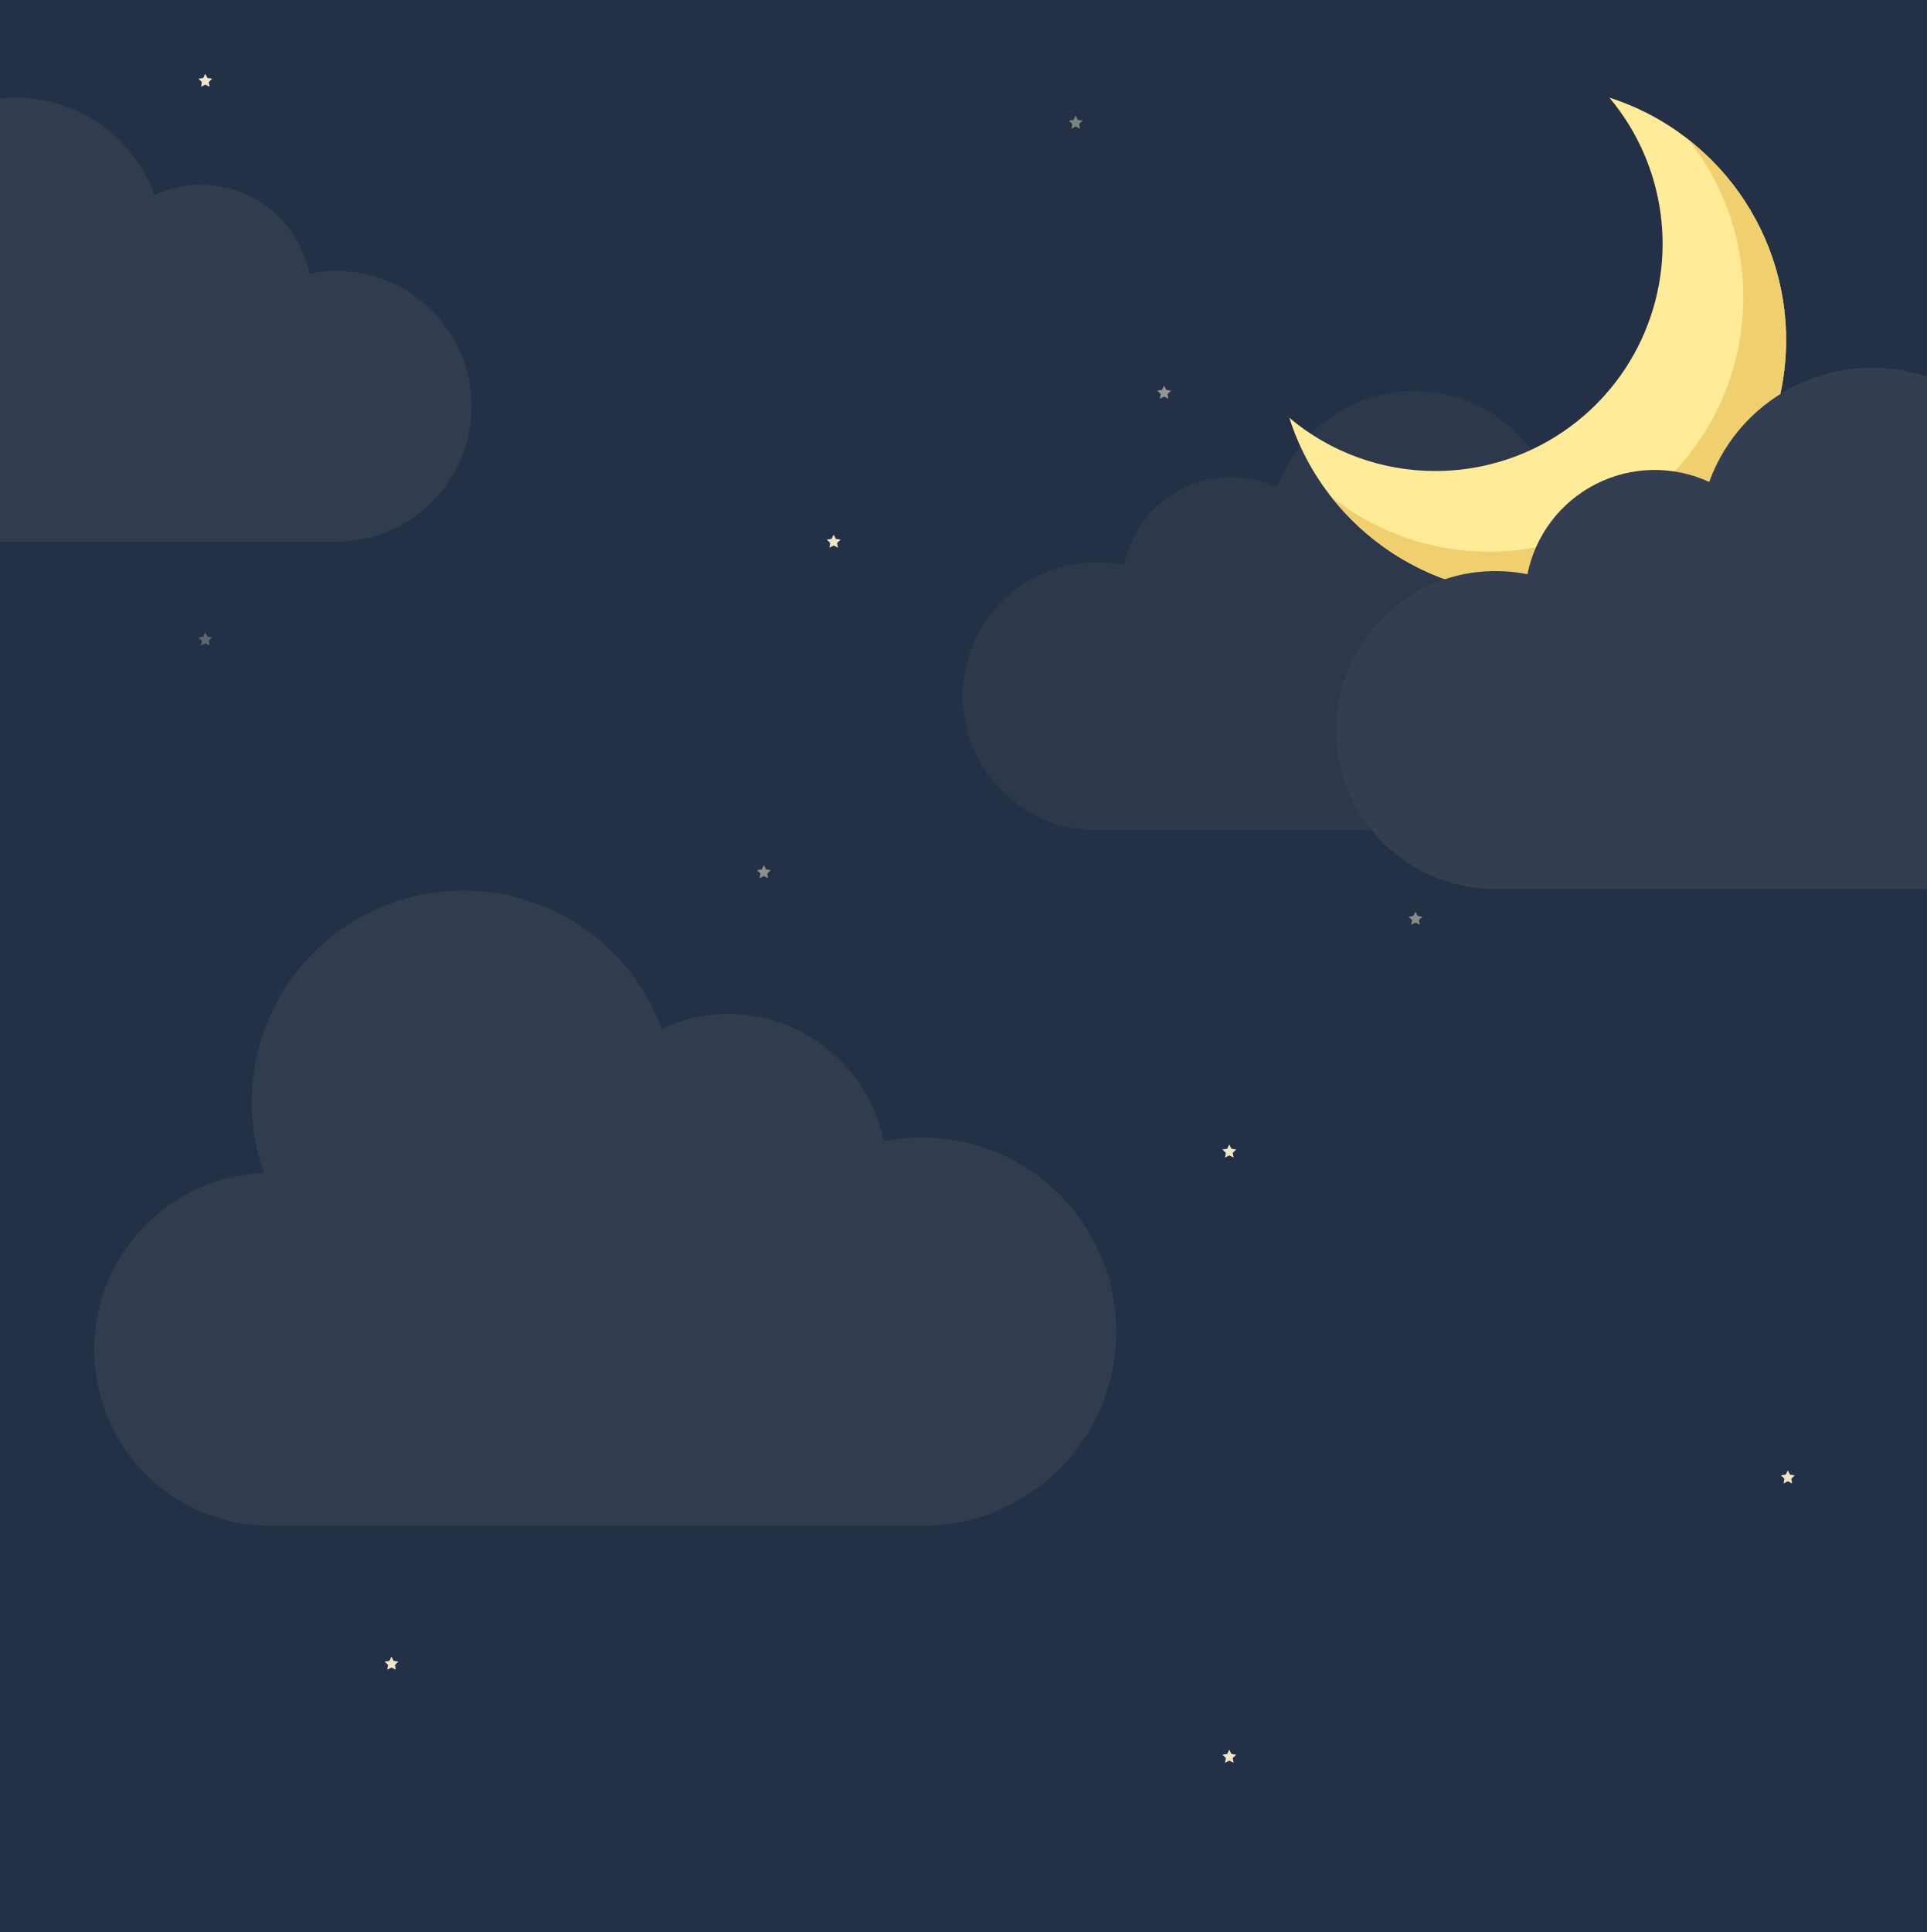
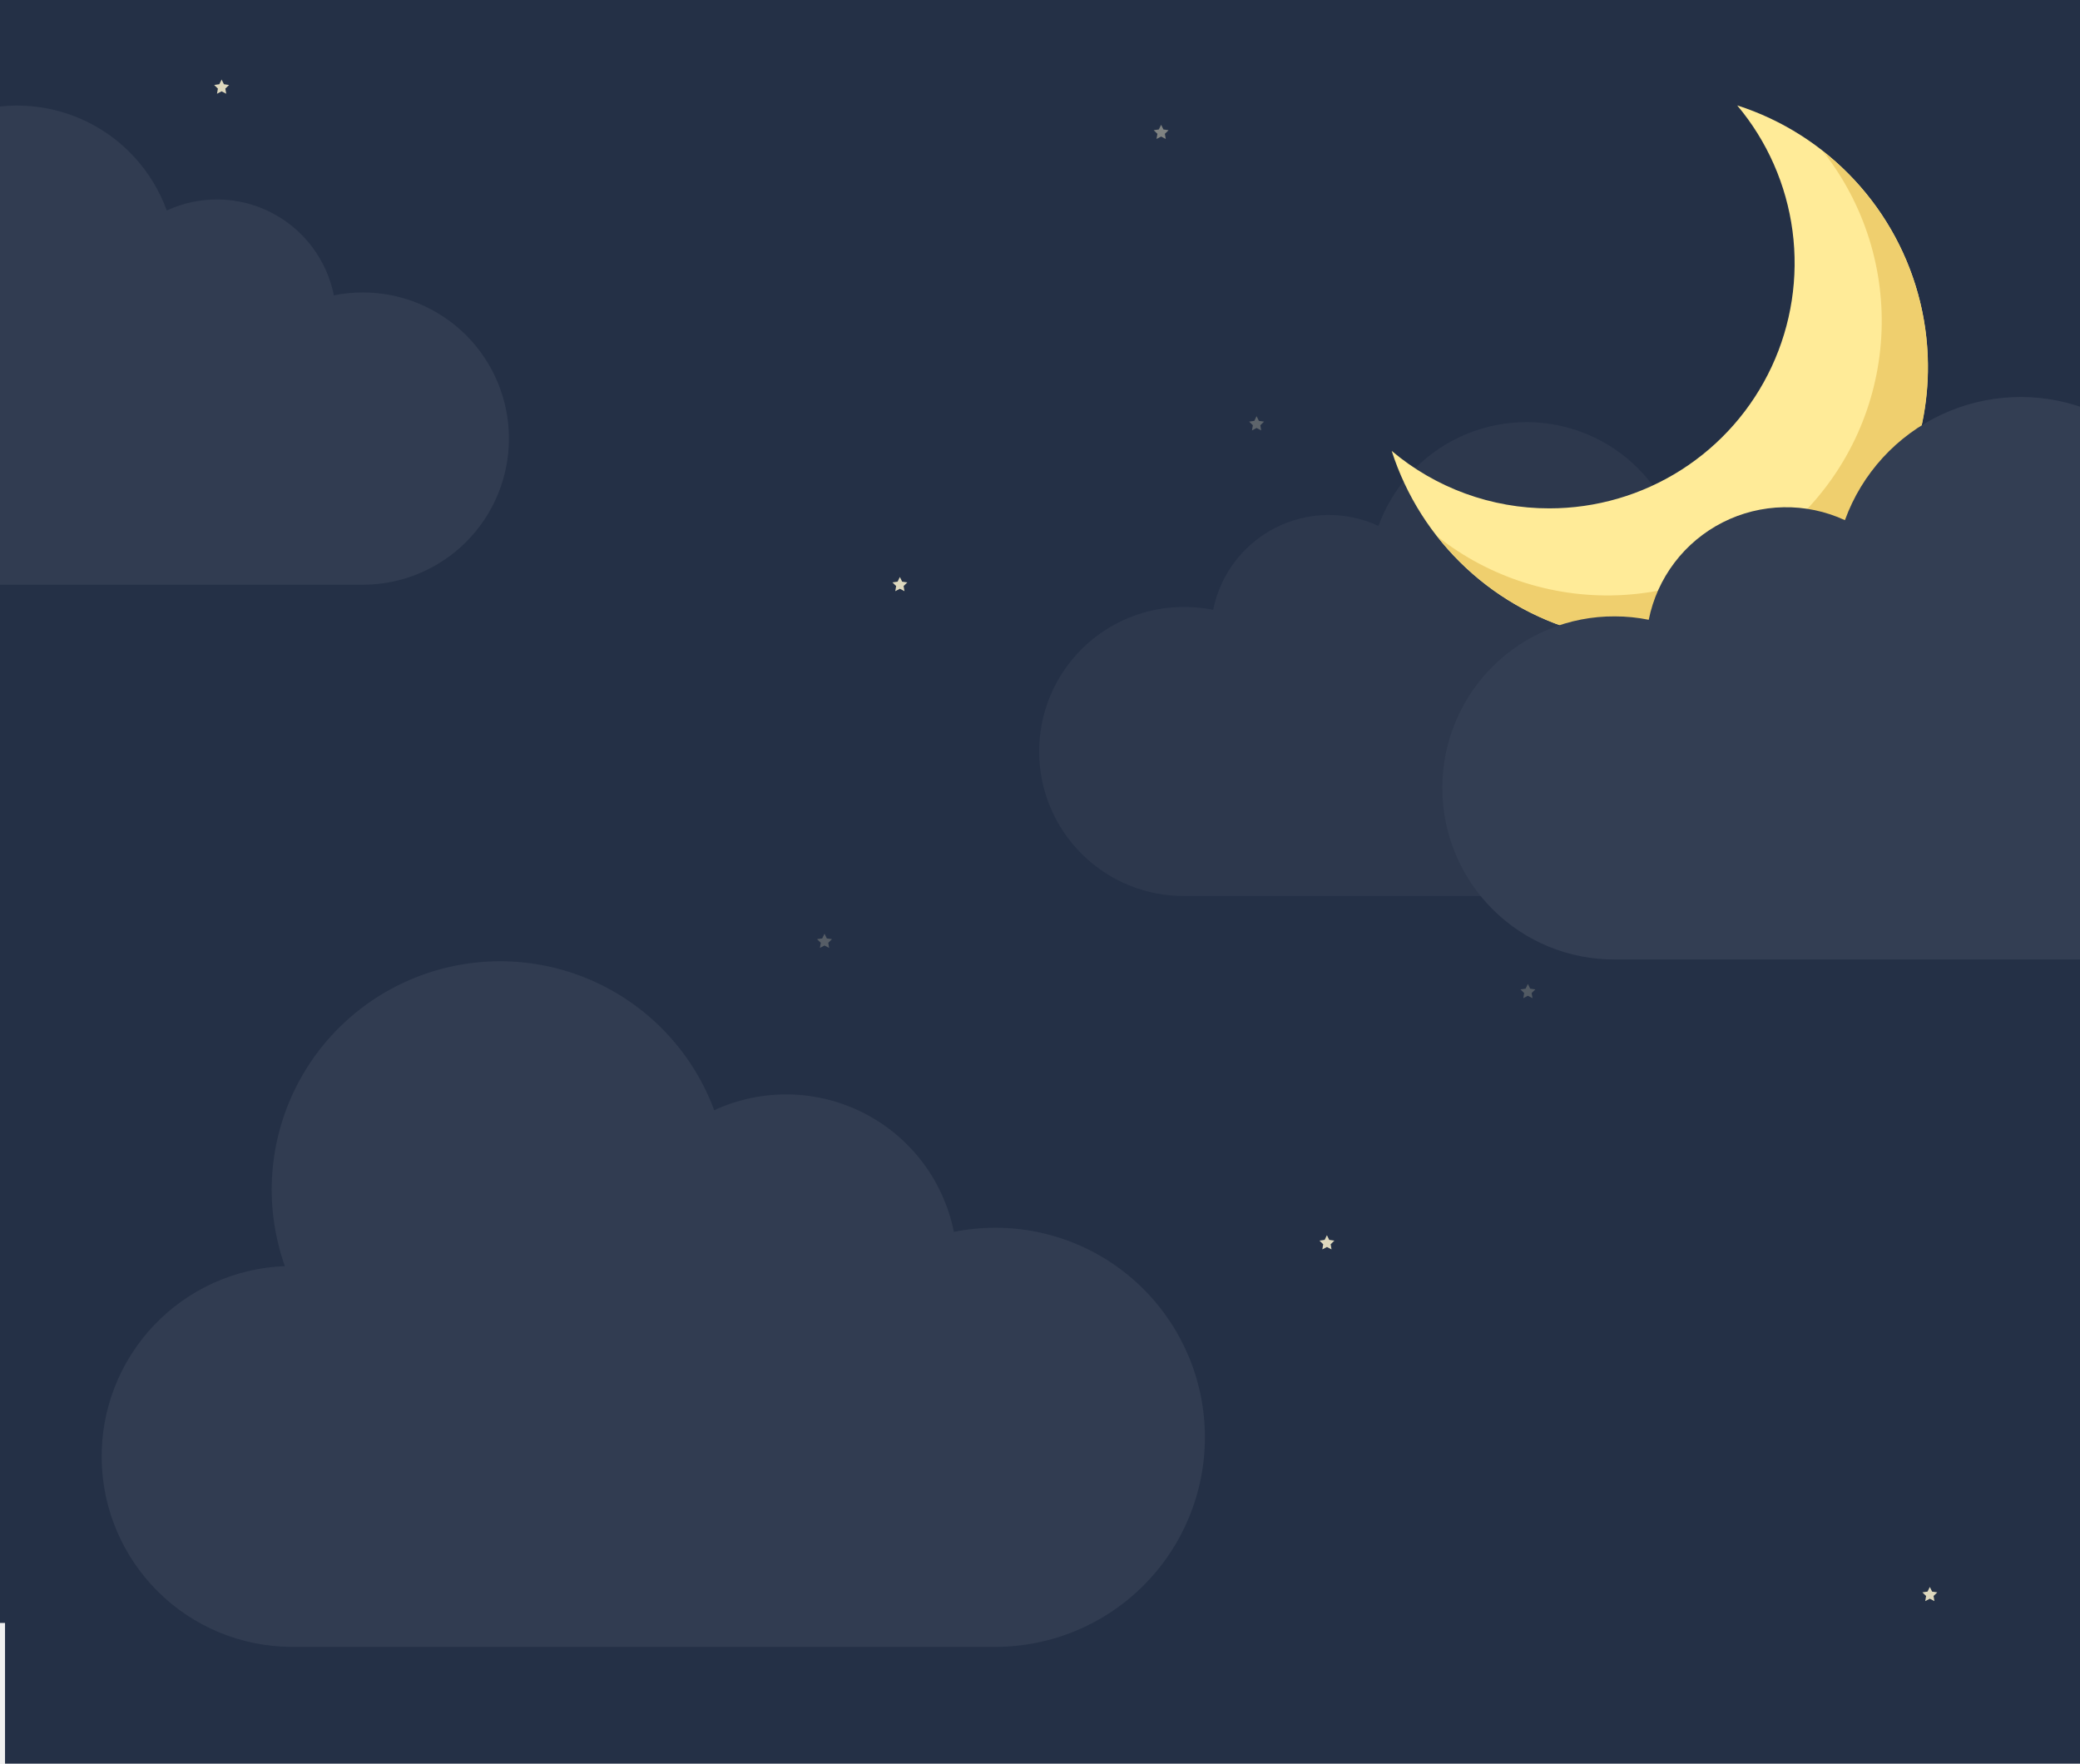
- <svg xmlns="http://www.w3.org/2000/svg" width="414" height="415" viewBox="0 0 414 415">
-   <defs>
-     <clipPath id="clip-night">
-       <rect width="414" height="415" />
-     </clipPath>
-   </defs>
-   <g id="night" clip-path="url(#clip-night)">
-     <rect width="414" height="415" fill="#243046" />
-     <path id="cloud" d="M178.116,53.739a41.653,41.653,0,0,0-8.258.826,34.058,34.058,0,0,0-47.7-24.214A45.459,45.459,0,0,0,36.7,61.377a37.9,37.9,0,0,0,1.139,75.772h140.28a41.7,41.7,0,1,0,0-83.41Zm0,0" transform="translate(20.001 190.608)" fill="#fff" opacity="0.06" />
-     <path id="cloud-2" data-name="cloud" d="M28.765,37.187a28.73,28.73,0,0,1,5.7.569,23.491,23.491,0,0,1,32.9-16.7,31.355,31.355,0,1,1,58.946,21.4,26.138,26.138,0,0,1-.785,52.263H28.765a28.766,28.766,0,1,1,0-57.531Zm0,0" transform="translate(207.001 83.608)" fill="#fff" opacity="0.04" />
-     <g id="moon" transform="translate(277 20.965)">
-       <path id="Path_1" data-name="Path 1" d="M31.37,80.21a48.813,48.813,0,0,0,37.4-80.2A54.671,54.671,0,1,1,0,68.776,48.612,48.612,0,0,0,31.37,80.21Z" fill="#ffeb98" />
-       <path id="Path_2" data-name="Path 2" d="M119.487,42.776a54.619,54.619,0,0,1-76.7,76.7,54.628,54.628,0,1,0,76.7-76.7Z" transform="translate(-33.646 -33.634)" fill="#efcf6e" />
-     </g>
-     <path id="cloud-3" data-name="cloud" d="M34.141,44.064a34.1,34.1,0,0,1,6.761.676A27.881,27.881,0,0,1,79.951,24.917a37.215,37.215,0,0,1,69.962,25.4,31.023,31.023,0,0,1-.932,62.03H34.141a34.142,34.142,0,1,1,0-68.283Zm0,0" transform="translate(287.26 78.608)" fill="#333e53" />
-     <path id="cloud-4" data-name="cloud" d="M124.215,37.595a29.048,29.048,0,0,0-5.759.576A23.751,23.751,0,0,0,85.191,21.284a31.7,31.7,0,0,0-59.6,21.638,26.428,26.428,0,0,0,.794,52.842h97.829a29.084,29.084,0,1,0,0-58.169Zm0,0" transform="translate(-51.999 20.608)" fill="#fff" opacity="0.06" />
-     <g id="Group_1" data-name="Group 1" transform="translate(-55 31.992)" opacity="0.92">
-       <path id="Path_4" data-name="Path 4" d="M234.109,82.84l.459.93,1.027.149-.743.724.176,1.022-.918-.482-.918.482.176-1.022-.743-.724,1.027-.149Z" fill="#fff6d2" />
-     </g>
-     <g id="Group_2" data-name="Group 2" transform="translate(16 -0.008)" opacity="0.51">
-       <path id="Path_4-2" data-name="Path 4" d="M234.109,82.84l.459.93,1.027.149-.743.724.176,1.022-.918-.482-.918.482.176-1.022-.743-.724,1.027-.149Z" fill="#fff6d2" />
-     </g>
-     <g id="Group_4" data-name="Group 4" transform="translate(-190 52.992)" opacity="0.26">
-       <path id="Path_4-3" data-name="Path 4" d="M234.109,82.84l.459.93,1.027.149-.743.724.176,1.022-.918-.482-.918.482.176-1.022-.743-.724,1.027-.149Z" fill="#fff6d2" />
-     </g>
-     <g id="Group_6" data-name="Group 6" transform="translate(-190 -67.008)" opacity="0.92">
-       <path id="Path_4-4" data-name="Path 4" d="M234.109,82.84l.459.93,1.027.149-.743.724.176,1.022-.918-.482-.918.482.176-1.022-.743-.724,1.027-.149Z" fill="#fff6d2" />
-     </g>
-     <g id="Group_7" data-name="Group 7" transform="translate(-3 -58.008)" opacity="0.92">
-       <path id="Path_4-5" data-name="Path 4" d="M234.109,82.84l.459.93,1.027.149-.743.724.176,1.022-.918-.482-.918.482.176-1.022-.743-.724,1.027-.149Z" fill="#fff6d2" opacity="0.45" />
-     </g>
-     <g id="Group_9" data-name="Group 9" transform="translate(-70 102.992)" opacity="0.48">
-       <path id="Path_4-6" data-name="Path 4" d="M234.109,82.84l.459.93,1.027.149-.743.724.176,1.022-.918-.482-.918.482.176-1.022-.743-.724,1.027-.149Z" fill="#fff6d2" />
-     </g>
-     <g id="Group_10" data-name="Group 10" transform="translate(30 162.992)" opacity="0.92">
-       <path id="Path_4-7" data-name="Path 4" d="M234.109,82.84l.459.93,1.027.149-.743.724.176,1.022-.918-.482-.918.482.176-1.022-.743-.724,1.027-.149Z" fill="#fff6d2" />
-     </g>
-     <g id="Group_11" data-name="Group 11" transform="translate(70 112.992)" opacity="0.46">
-       <path id="Path_4-8" data-name="Path 4" d="M234.109,82.84l.459.93,1.027.149-.743.724.176,1.022-.918-.482-.918.482.176-1.022-.743-.724,1.027-.149Z" fill="#fff6d2" />
-     </g>
-     <g id="Group_13" data-name="Group 13" transform="translate(150 232.992)" opacity="0.92">
-       <path id="Path_4-9" data-name="Path 4" d="M234.109,82.84l.459.93,1.027.149-.743.724.176,1.022-.918-.482-.918.482.176-1.022-.743-.724,1.027-.149Z" fill="#fff6d2" />
-     </g>
-     <g id="Group_14" data-name="Group 14" transform="translate(30 292.992)" opacity="0.92">
-       <path id="Path_4-10" data-name="Path 4" d="M234.109,82.84l.459.93,1.027.149-.743.724.176,1.022-.918-.482-.918.482.176-1.022-.743-.724,1.027-.149Z" fill="#fff6d2" />
-     </g>
-     <g id="Group_15" data-name="Group 15" transform="translate(-150 272.992)" opacity="0.92">
-       <path id="Path_4-11" data-name="Path 4" d="M234.109,82.84l.459.93,1.027.149-.743.724.176,1.022-.918-.482-.918.482.176-1.022-.743-.724,1.027-.149Z" fill="#fff6d2" />
-     </g>
+ <svg xmlns="http://www.w3.org/2000/svg" width="414" height="351" viewBox="0 0 414 351" fill="none">
+   <path d="M414 0H0V323H414V0Z" fill="#243046" />
+   <path d="M415 28H1V351H415V28Z" fill="#243046" />
+   <path opacity="0.06" d="M198.117 244.347C195.344 244.347 192.577 244.623 189.859 245.173C188.847 240.124 186.704 235.371 183.59 231.27C180.476 227.169 176.473 223.828 171.882 221.497C167.29 219.167 162.23 217.907 157.082 217.814C151.934 217.721 146.832 218.796 142.159 220.959C137.985 209.707 129.53 200.561 118.64 195.518C107.749 190.475 95.306 189.944 84.025 194.039C72.743 198.135 63.54 206.526 58.421 217.381C53.302 228.236 52.684 240.676 56.701 251.985C46.805 252.358 37.448 256.59 30.633 263.774C23.817 270.959 20.084 280.526 20.233 290.428C20.382 300.33 24.4 309.78 31.429 316.757C38.457 323.733 47.937 327.682 57.84 327.757H198.12C209.181 327.757 219.789 323.363 227.61 315.542C235.431 307.721 239.825 297.113 239.825 286.052C239.825 274.991 235.431 264.383 227.61 256.562C219.789 248.741 209.181 244.347 198.12 244.347H198.117Z" fill="white" />
+   <path opacity="0.04" d="M235.766 120.795C237.68 120.794 239.59 120.985 241.466 121.364C242.164 117.882 243.643 114.604 245.79 111.775C247.938 108.947 250.699 106.643 253.866 105.035C257.033 103.428 260.523 102.559 264.073 102.495C267.624 102.431 271.143 103.172 274.366 104.664C275.771 100.794 277.925 97.238 280.704 94.2C283.484 91.162 286.834 88.701 290.564 86.957C294.295 85.214 298.332 84.223 302.446 84.04C306.559 83.857 310.669 84.486 314.539 85.891C318.409 87.296 321.965 89.45 325.003 92.229C328.041 95.009 330.502 98.359 332.246 102.089C333.989 105.82 334.98 109.857 335.163 113.971C335.346 118.084 334.717 122.194 333.312 126.064C340.166 126.28 346.661 129.181 351.396 134.142C356.131 139.102 358.727 145.725 358.624 152.582C358.521 159.438 355.727 165.98 350.845 170.796C345.964 175.612 339.385 178.317 332.527 178.327H235.766C231.974 178.349 228.215 177.622 224.706 176.186C221.196 174.751 218.005 172.635 215.316 169.962C212.627 167.289 210.493 164.11 209.036 160.609C207.58 157.108 206.83 153.353 206.83 149.562C206.83 145.77 207.58 142.015 209.036 138.514C210.493 135.013 212.627 131.834 215.316 129.161C218.005 126.488 221.196 124.372 224.706 122.937C228.215 121.501 231.974 120.774 235.766 120.796V120.795Z" fill="white" />
+   <path d="M308.37 101.175C317.664 101.178 326.766 98.528 334.606 93.535C342.446 88.543 348.697 81.416 352.625 72.992C356.553 64.569 357.995 55.199 356.781 45.984C355.566 36.77 351.746 28.093 345.77 20.975C354.691 23.84 362.727 28.95 369.105 35.814C375.483 42.679 379.99 51.067 382.192 60.175C384.395 69.282 384.22 78.803 381.684 87.824C379.148 96.844 374.337 105.062 367.711 111.687C361.085 118.313 352.867 123.124 343.847 125.659C334.826 128.195 325.305 128.369 316.198 126.166C307.09 123.962 298.702 119.455 291.838 113.077C284.974 106.698 279.865 98.663 277 89.741C285.779 97.136 296.891 101.187 308.37 101.175V101.175Z" fill="#FFEB98" />
+   <path d="M362.841 30.107C371.107 40.611 375.235 53.781 374.443 67.124C373.65 80.467 367.993 93.056 358.541 102.507C349.09 111.959 336.501 117.616 323.158 118.409C309.815 119.201 296.645 115.073 286.141 106.807C290.911 112.885 296.915 117.882 303.758 121.468C310.602 125.054 318.128 127.148 325.84 127.611C333.552 128.075 341.274 126.897 348.497 124.156C355.721 121.415 362.28 117.172 367.743 111.709C373.206 106.246 377.449 99.687 380.19 92.463C382.931 85.24 384.109 77.518 383.645 69.806C383.182 62.094 381.088 54.568 377.502 47.724C373.916 40.881 368.919 34.877 362.841 30.107V30.107Z" fill="#EFCF6E" />
+   <path d="M321.401 122.672C323.672 122.672 325.936 122.898 328.162 123.348C328.99 119.215 330.745 115.324 333.294 111.966C335.843 108.609 339.12 105.874 342.879 103.966C346.637 102.058 350.78 101.027 354.994 100.951C359.209 100.874 363.386 101.754 367.211 103.525C370.579 94.248 377.495 86.688 386.437 82.509C395.379 78.331 405.614 77.876 414.892 81.244C424.17 84.612 431.729 91.528 435.908 100.47C440.086 109.412 440.541 119.647 437.173 128.925C445.305 129.186 453.009 132.631 458.626 138.518C464.242 144.405 467.32 152.263 467.198 160.398C467.076 168.534 463.763 176.295 457.972 182.011C452.182 187.727 444.377 190.939 436.241 190.955H321.401C316.902 190.979 312.442 190.114 308.279 188.409C304.115 186.705 300.33 184.194 297.14 181.021C293.95 177.848 291.418 174.076 289.691 169.922C287.963 165.767 287.074 161.313 287.074 156.813C287.074 152.314 287.963 147.86 289.691 143.705C291.418 139.551 293.95 135.779 297.14 132.606C300.33 129.433 304.115 126.922 308.279 125.218C312.442 123.513 316.902 122.648 321.401 122.672V122.672Z" fill="#333E53" />
+   <path opacity="0.06" d="M72.216 58.203C70.282 58.203 68.353 58.396 66.457 58.779C65.751 55.258 64.257 51.943 62.085 49.083C59.914 46.223 57.122 43.893 53.92 42.267C50.718 40.642 47.19 39.764 43.599 39.699C40.009 39.634 36.451 40.384 33.192 41.892C30.323 33.989 24.431 27.549 16.814 23.989C9.196 20.429 0.476 20.042 -7.427 22.911C-15.331 25.78 -21.77 31.672 -25.33 39.289C-28.89 46.907 -29.277 55.627 -26.408 63.53C-33.334 63.755 -39.894 66.691 -44.676 71.706C-49.458 76.72 -52.079 83.413 -51.975 90.341C-51.871 97.27 -49.05 103.88 -44.12 108.749C-39.189 113.618 -32.543 116.355 -25.614 116.372H72.215C79.929 116.372 87.326 113.308 92.781 107.853C98.235 102.399 101.299 95.001 101.299 87.287C101.299 79.574 98.235 72.176 92.781 66.722C87.326 61.267 79.929 58.203 72.215 58.203H72.216Z" fill="white" />
+   <g opacity="0.92">
+     <path opacity="0.92" d="M179.109 114.832L179.568 115.762L180.595 115.911L179.852 116.635L180.028 117.657L179.11 117.175L178.192 117.657L178.368 116.635L177.625 115.911L178.652 115.762L179.109 114.832Z" fill="#FFF6D2" />
+   </g>
+   <g opacity="0.51">
+     <path opacity="0.51" d="M250.109 82.832L250.568 83.762L251.595 83.911L250.852 84.635L251.028 85.657L250.11 85.175L249.192 85.657L249.368 84.635L248.625 83.911L249.652 83.762L250.109 82.832Z" fill="#FFF6D2" />
+   </g>
+   <g opacity="0.92">
+     <path opacity="0.92" d="M44.109 15.832L44.568 16.762L45.595 16.911L44.852 17.635L45.028 18.657L44.11 18.175L43.192 18.657L43.368 17.635L42.625 16.911L43.652 16.762L44.109 15.832Z" fill="#FFF6D2" />
+   </g>
+   <g opacity="0.92">
+     <path opacity="0.45" d="M231.109 24.832L231.568 25.762L232.595 25.911L231.852 26.635L232.028 27.657L231.11 27.175L230.192 27.657L230.368 26.635L229.625 25.911L230.652 25.762L231.109 24.832Z" fill="#FFF6D2" />
+   </g>
+   <g opacity="0.48">
+     <path opacity="0.48" d="M164.109 185.832L164.568 186.762L165.595 186.911L164.852 187.635L165.028 188.657L164.11 188.175L163.192 188.657L163.368 187.635L162.625 186.911L163.652 186.762L164.109 185.832Z" fill="#FFF6D2" />
+   </g>
+   <g opacity="0.92">
+     <path opacity="0.92" d="M264.109 245.832L264.568 246.762L265.595 246.911L264.852 247.635L265.028 248.657L264.11 248.175L263.192 248.657L263.368 247.635L262.625 246.911L263.652 246.762L264.109 245.832Z" fill="#FFF6D2" />
+   </g>
+   <g opacity="0.46">
+     <path opacity="0.46" d="M304.109 195.832L304.568 196.762L305.595 196.911L304.852 197.635L305.028 198.657L304.11 198.175L303.192 198.657L303.368 197.635L302.625 196.911L303.652 196.762L304.109 195.832Z" fill="#FFF6D2" />
+   </g>
+   <g opacity="0.92">
+     <path opacity="0.92" d="M384.109 315.832L384.568 316.762L385.595 316.911L384.852 317.635L385.028 318.657L384.11 318.175L383.192 318.657L383.368 317.635L382.625 316.911L383.652 316.762L384.109 315.832Z" fill="#FFF6D2" />
  </g>
</svg>
